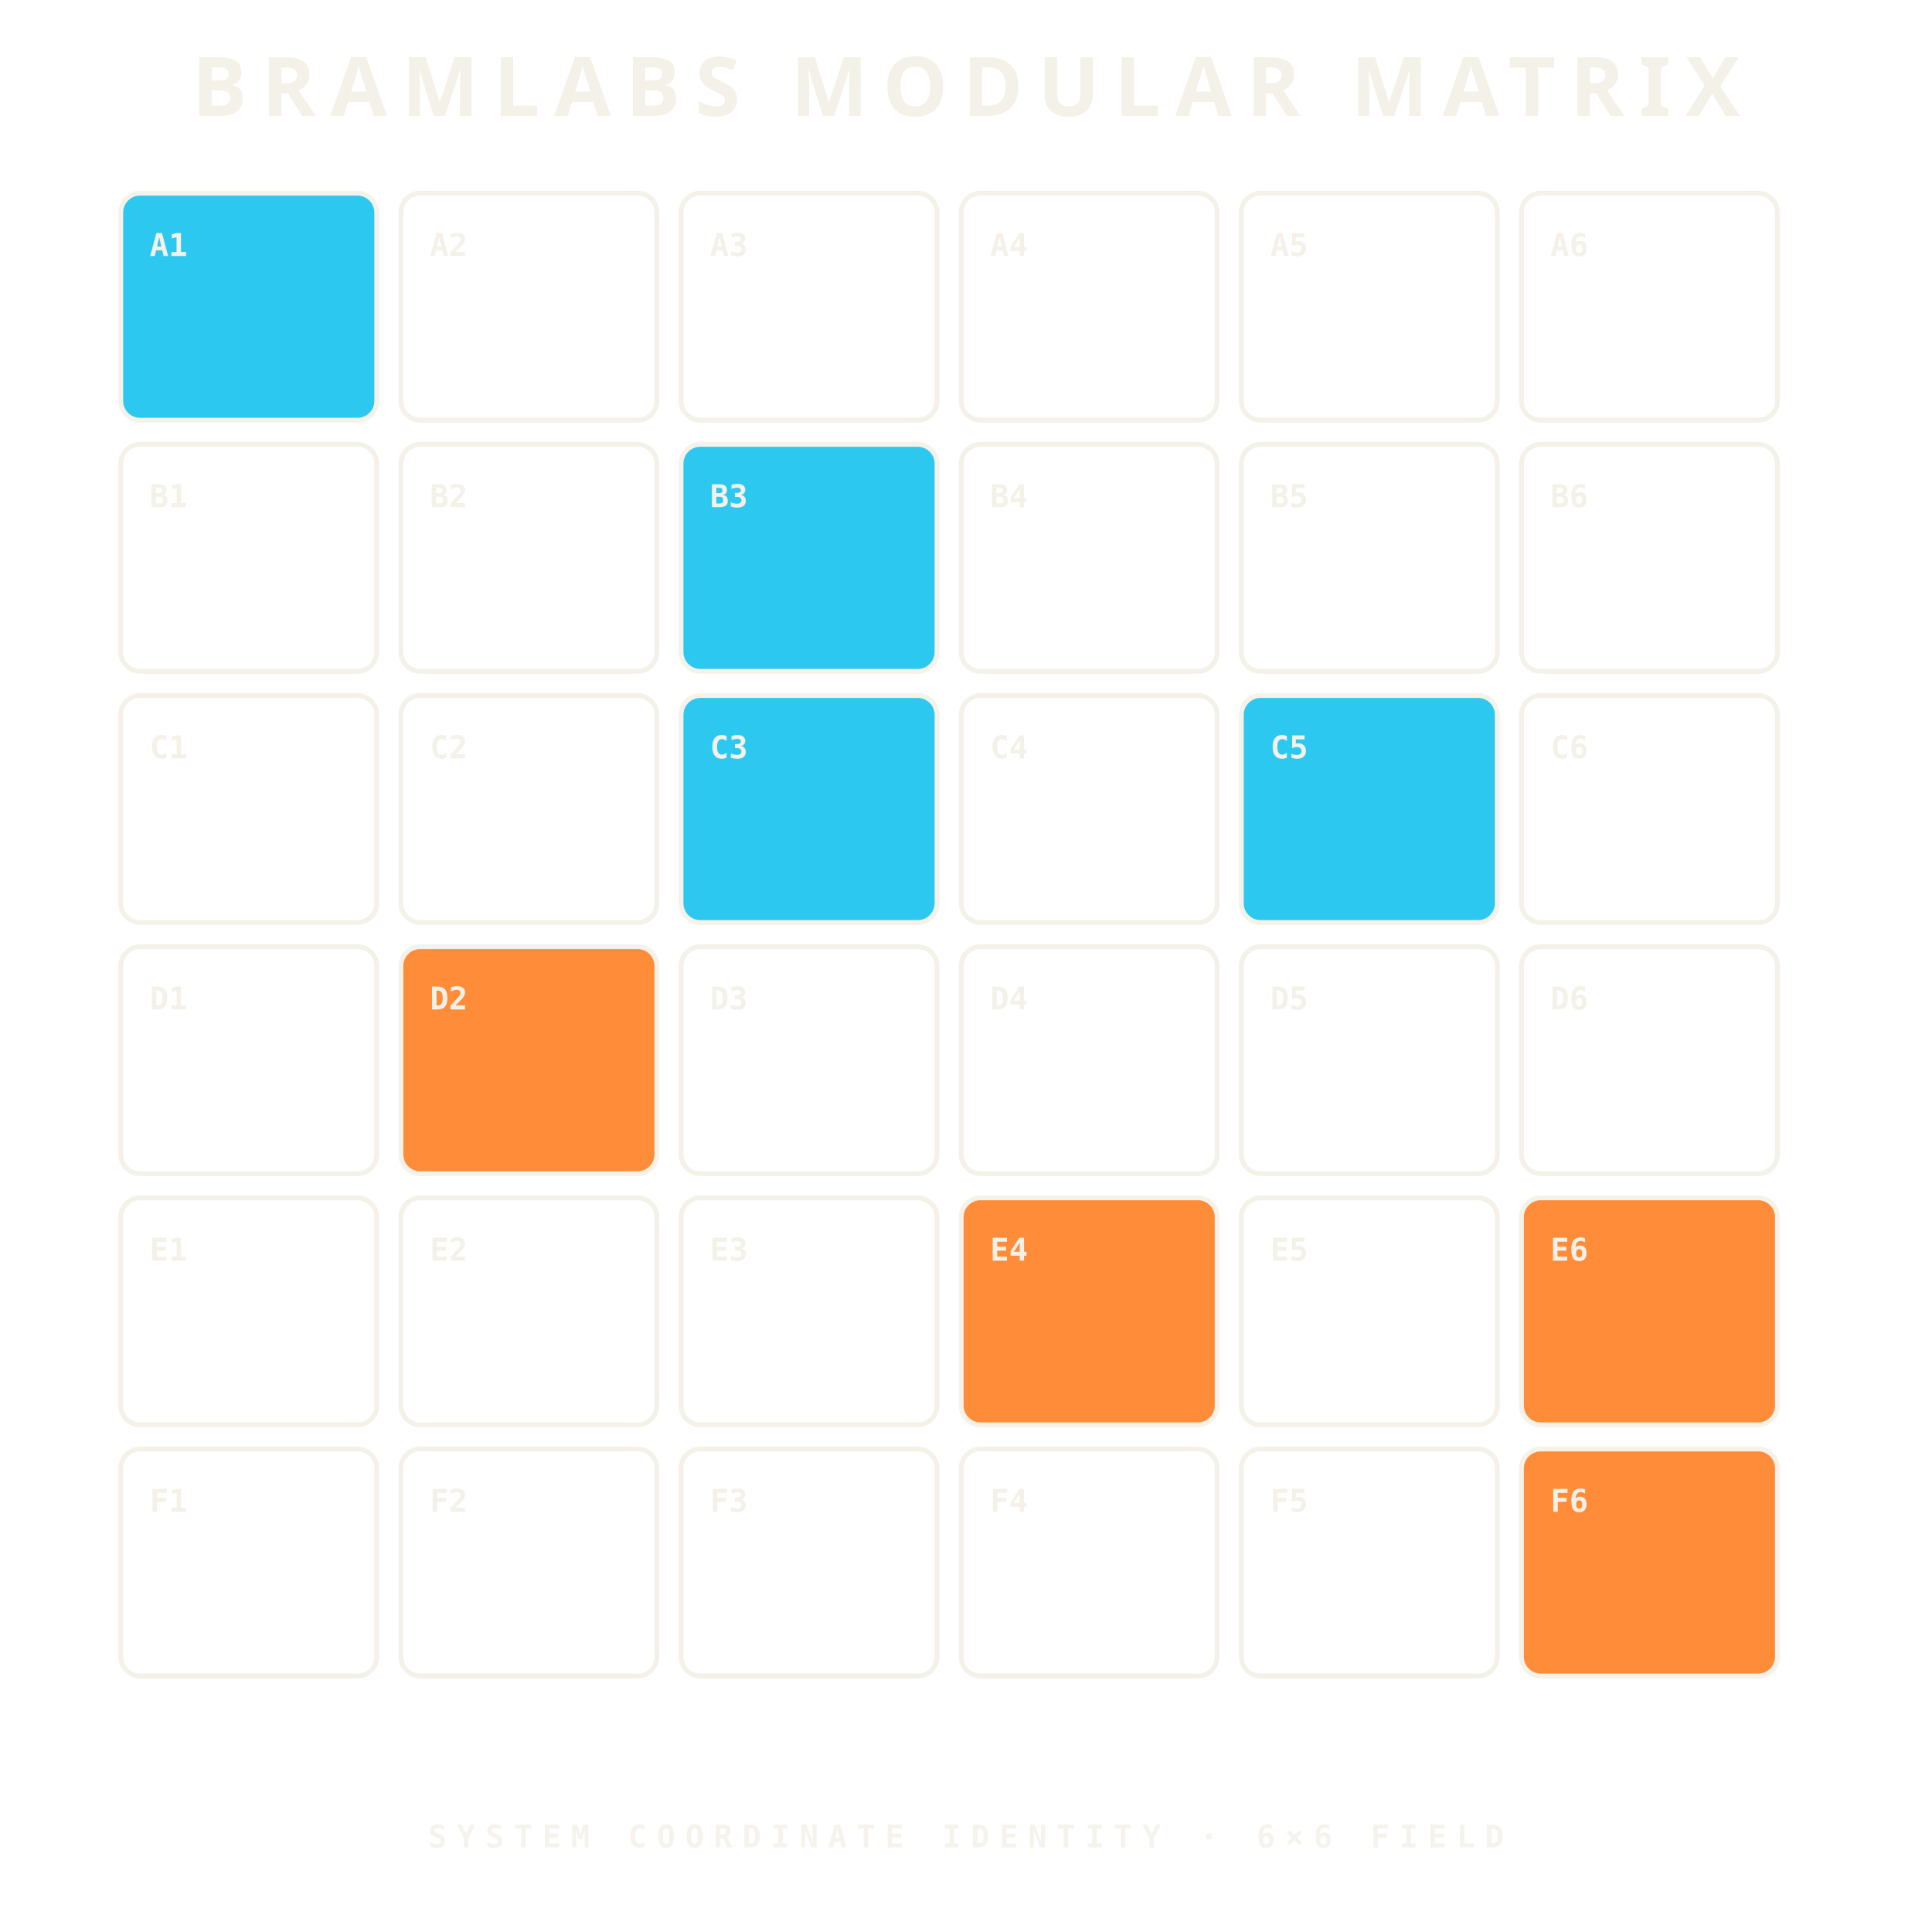
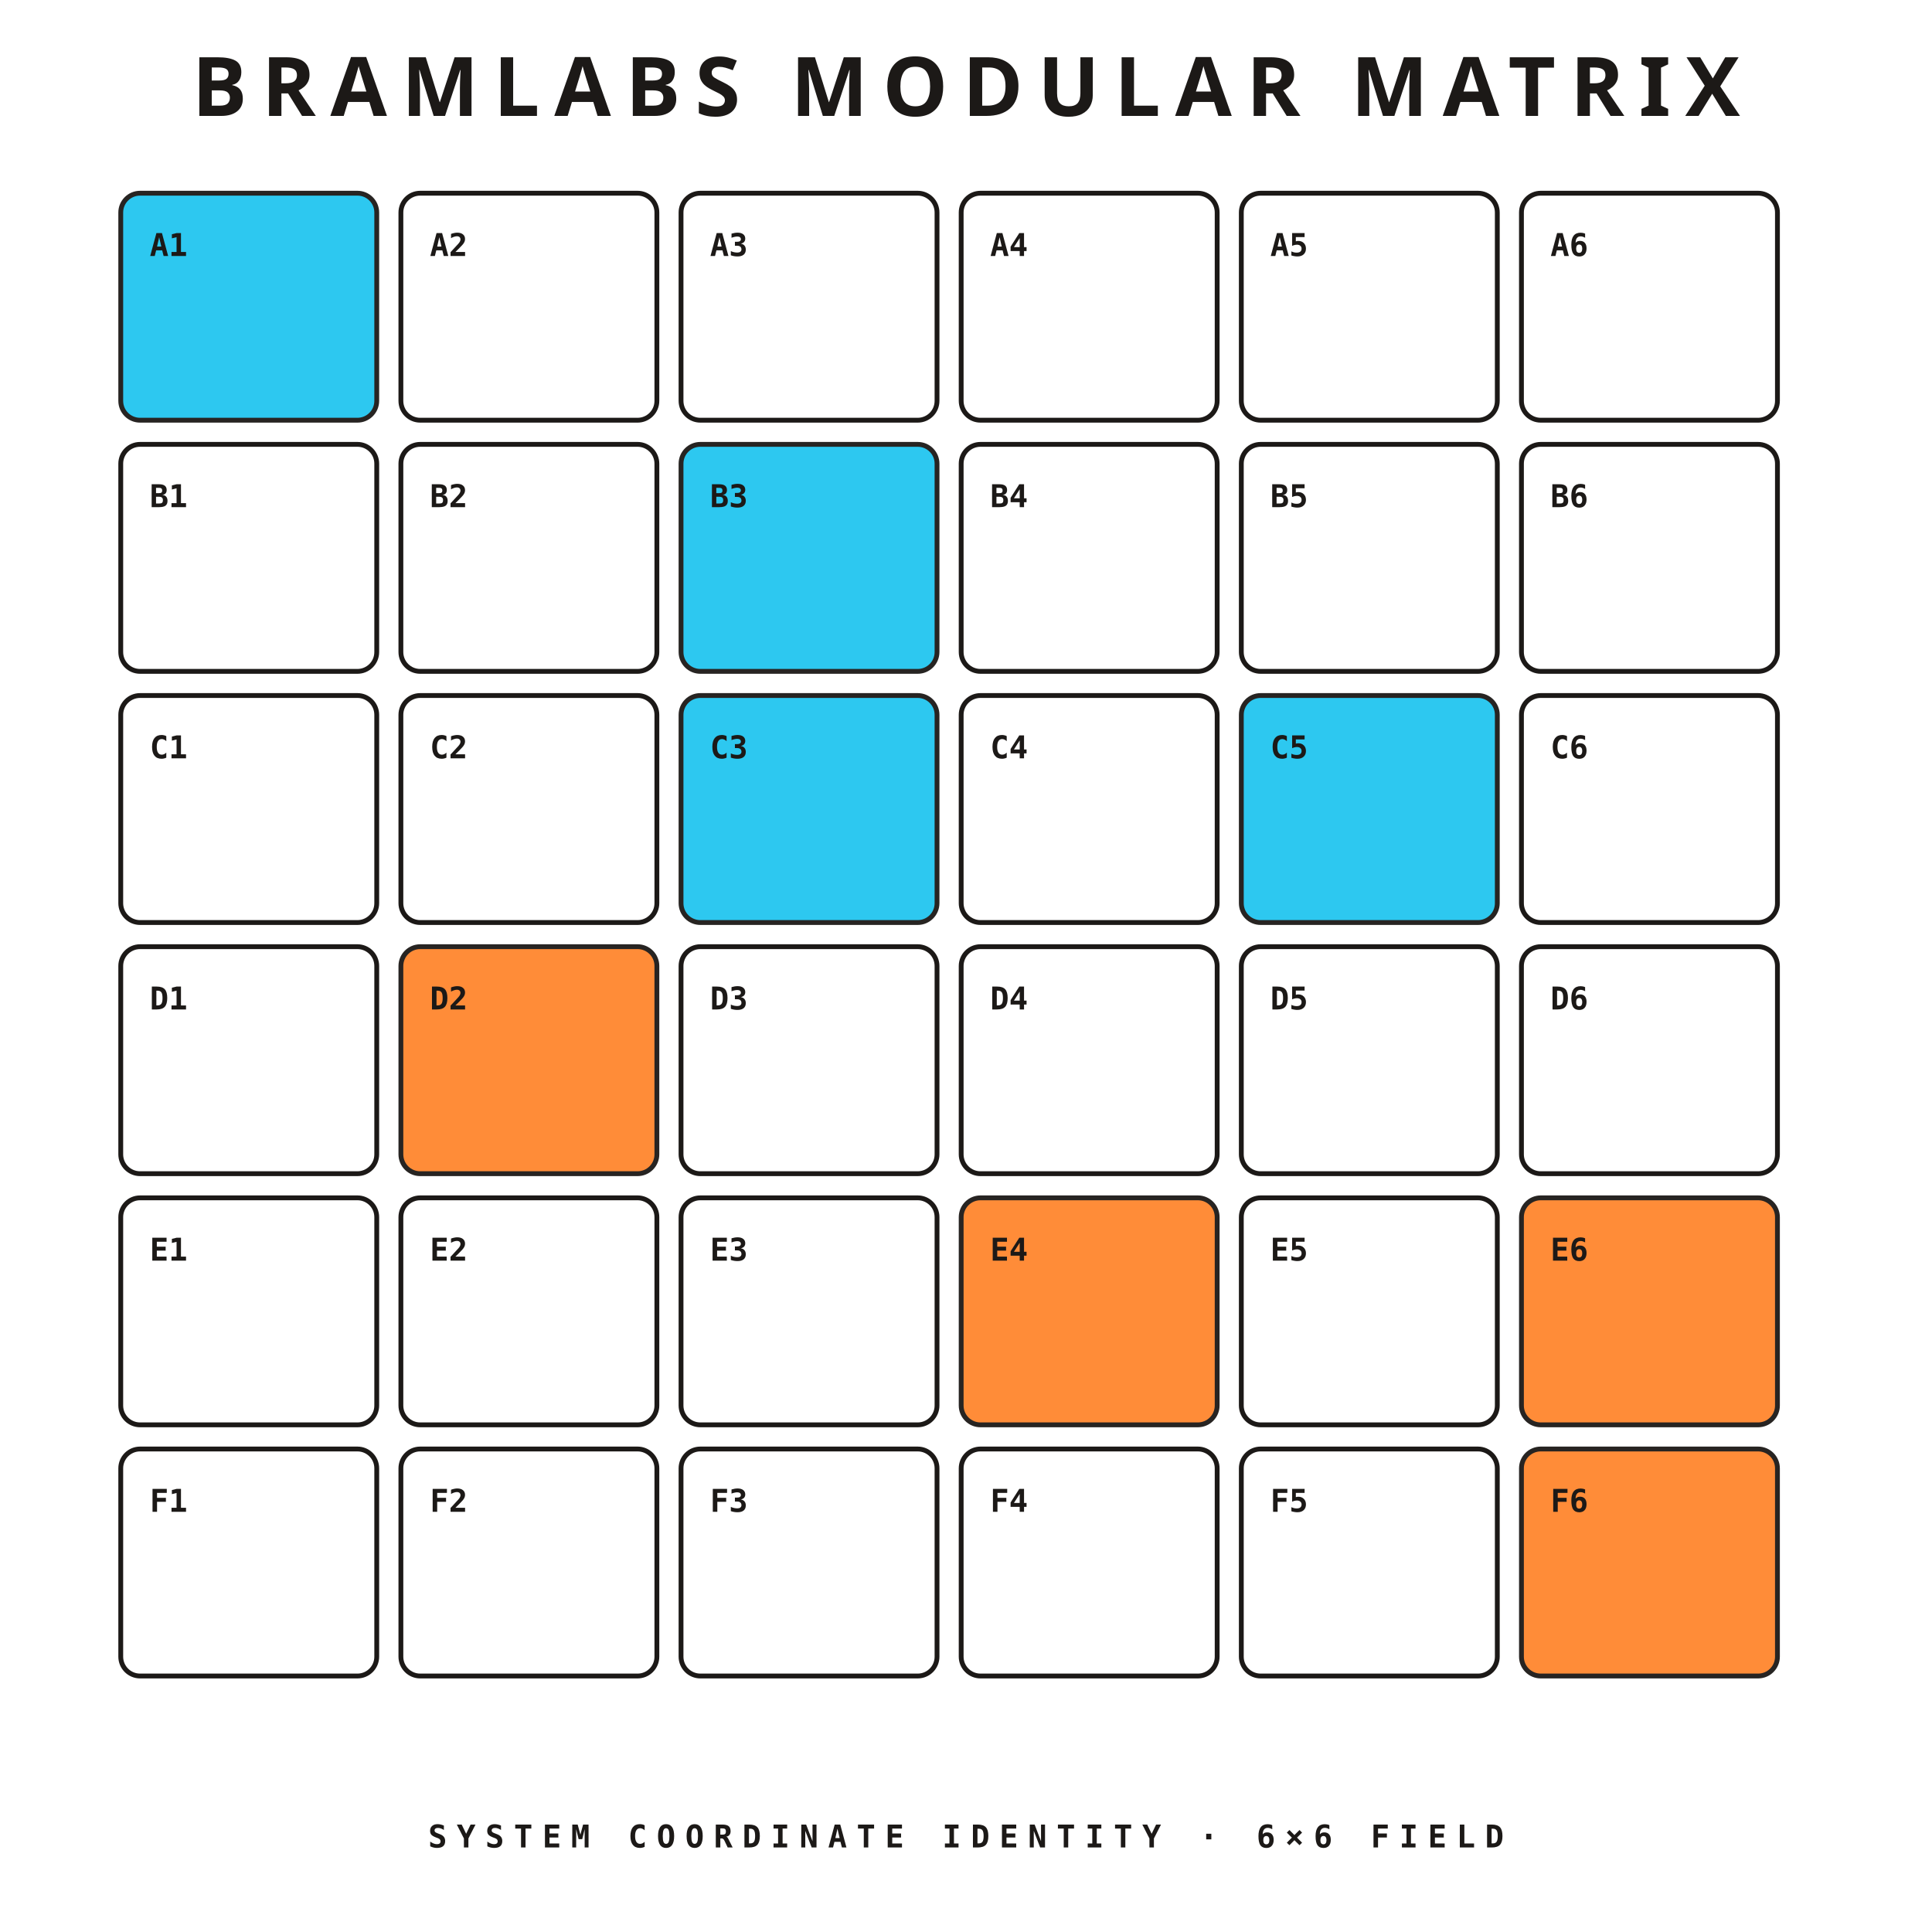
<svg xmlns="http://www.w3.org/2000/svg" viewBox="0 0 800 800" fill="none">
-   <rect x="50" y="80" width="106" height="94" rx="8" stroke="#F4F1E9" stroke-width="2" fill="#23C5EF" opacity="0.95" />
-   <text x="62" y="106" font-family="ui-monospace,monospace" font-size="13" font-weight="800" fill="#F4F1E9">A1</text>
-   <rect x="166" y="80" width="106" height="94" rx="8" stroke="#F4F1E9" stroke-width="2" fill="none" opacity="1" />
-   <text x="178" y="106" font-family="ui-monospace,monospace" font-size="13" font-weight="800" fill="#F4F1E9">A2</text>
-   <rect x="282" y="80" width="106" height="94" rx="8" stroke="#F4F1E9" stroke-width="2" fill="none" opacity="1" />
-   <text x="294" y="106" font-family="ui-monospace,monospace" font-size="13" font-weight="800" fill="#F4F1E9">A3</text>
-   <rect x="398" y="80" width="106" height="94" rx="8" stroke="#F4F1E9" stroke-width="2" fill="none" opacity="1" />
-   <text x="410" y="106" font-family="ui-monospace,monospace" font-size="13" font-weight="800" fill="#F4F1E9">A4</text>
-   <rect x="514" y="80" width="106" height="94" rx="8" stroke="#F4F1E9" stroke-width="2" fill="none" opacity="1" />
-   <text x="526" y="106" font-family="ui-monospace,monospace" font-size="13" font-weight="800" fill="#F4F1E9">A5</text>
-   <rect x="630" y="80" width="106" height="94" rx="8" stroke="#F4F1E9" stroke-width="2" fill="none" opacity="1" />
-   <text x="642" y="106" font-family="ui-monospace,monospace" font-size="13" font-weight="800" fill="#F4F1E9">A6</text>
-   <rect x="50" y="184" width="106" height="94" rx="8" stroke="#F4F1E9" stroke-width="2" fill="none" opacity="1" />
-   <text x="62" y="210" font-family="ui-monospace,monospace" font-size="13" font-weight="800" fill="#F4F1E9">B1</text>
-   <rect x="166" y="184" width="106" height="94" rx="8" stroke="#F4F1E9" stroke-width="2" fill="none" opacity="1" />
-   <text x="178" y="210" font-family="ui-monospace,monospace" font-size="13" font-weight="800" fill="#F4F1E9">B2</text>
-   <rect x="282" y="184" width="106" height="94" rx="8" stroke="#F4F1E9" stroke-width="2" fill="#23C5EF" opacity="0.95" />
-   <text x="294" y="210" font-family="ui-monospace,monospace" font-size="13" font-weight="800" fill="#F4F1E9">B3</text>
-   <rect x="398" y="184" width="106" height="94" rx="8" stroke="#F4F1E9" stroke-width="2" fill="none" opacity="1" />
-   <text x="410" y="210" font-family="ui-monospace,monospace" font-size="13" font-weight="800" fill="#F4F1E9">B4</text>
-   <rect x="514" y="184" width="106" height="94" rx="8" stroke="#F4F1E9" stroke-width="2" fill="none" opacity="1" />
-   <text x="526" y="210" font-family="ui-monospace,monospace" font-size="13" font-weight="800" fill="#F4F1E9">B5</text>
-   <rect x="630" y="184" width="106" height="94" rx="8" stroke="#F4F1E9" stroke-width="2" fill="none" opacity="1" />
-   <text x="642" y="210" font-family="ui-monospace,monospace" font-size="13" font-weight="800" fill="#F4F1E9">B6</text>
-   <rect x="50" y="288" width="106" height="94" rx="8" stroke="#F4F1E9" stroke-width="2" fill="none" opacity="1" />
-   <text x="62" y="314" font-family="ui-monospace,monospace" font-size="13" font-weight="800" fill="#F4F1E9">C1</text>
-   <rect x="166" y="288" width="106" height="94" rx="8" stroke="#F4F1E9" stroke-width="2" fill="none" opacity="1" />
-   <text x="178" y="314" font-family="ui-monospace,monospace" font-size="13" font-weight="800" fill="#F4F1E9">C2</text>
-   <rect x="282" y="288" width="106" height="94" rx="8" stroke="#F4F1E9" stroke-width="2" fill="#23C5EF" opacity="0.95" />
-   <text x="294" y="314" font-family="ui-monospace,monospace" font-size="13" font-weight="800" fill="#F4F1E9">C3</text>
-   <rect x="398" y="288" width="106" height="94" rx="8" stroke="#F4F1E9" stroke-width="2" fill="none" opacity="1" />
-   <text x="410" y="314" font-family="ui-monospace,monospace" font-size="13" font-weight="800" fill="#F4F1E9">C4</text>
-   <rect x="514" y="288" width="106" height="94" rx="8" stroke="#F4F1E9" stroke-width="2" fill="#23C5EF" opacity="0.95" />
-   <text x="526" y="314" font-family="ui-monospace,monospace" font-size="13" font-weight="800" fill="#F4F1E9">C5</text>
-   <rect x="630" y="288" width="106" height="94" rx="8" stroke="#F4F1E9" stroke-width="2" fill="none" opacity="1" />
-   <text x="642" y="314" font-family="ui-monospace,monospace" font-size="13" font-weight="800" fill="#F4F1E9">C6</text>
-   <rect x="50" y="392" width="106" height="94" rx="8" stroke="#F4F1E9" stroke-width="2" fill="none" opacity="1" />
-   <text x="62" y="418" font-family="ui-monospace,monospace" font-size="13" font-weight="800" fill="#F4F1E9">D1</text>
-   <rect x="166" y="392" width="106" height="94" rx="8" stroke="#F4F1E9" stroke-width="2" fill="#FF862E" opacity="0.95" />
-   <text x="178" y="418" font-family="ui-monospace,monospace" font-size="13" font-weight="800" fill="#F4F1E9">D2</text>
-   <rect x="282" y="392" width="106" height="94" rx="8" stroke="#F4F1E9" stroke-width="2" fill="none" opacity="1" />
-   <text x="294" y="418" font-family="ui-monospace,monospace" font-size="13" font-weight="800" fill="#F4F1E9">D3</text>
-   <rect x="398" y="392" width="106" height="94" rx="8" stroke="#F4F1E9" stroke-width="2" fill="none" opacity="1" />
-   <text x="410" y="418" font-family="ui-monospace,monospace" font-size="13" font-weight="800" fill="#F4F1E9">D4</text>
-   <rect x="514" y="392" width="106" height="94" rx="8" stroke="#F4F1E9" stroke-width="2" fill="none" opacity="1" />
-   <text x="526" y="418" font-family="ui-monospace,monospace" font-size="13" font-weight="800" fill="#F4F1E9">D5</text>
-   <rect x="630" y="392" width="106" height="94" rx="8" stroke="#F4F1E9" stroke-width="2" fill="none" opacity="1" />
-   <text x="642" y="418" font-family="ui-monospace,monospace" font-size="13" font-weight="800" fill="#F4F1E9">D6</text>
-   <rect x="50" y="496" width="106" height="94" rx="8" stroke="#F4F1E9" stroke-width="2" fill="none" opacity="1" />
-   <text x="62" y="522" font-family="ui-monospace,monospace" font-size="13" font-weight="800" fill="#F4F1E9">E1</text>
-   <rect x="166" y="496" width="106" height="94" rx="8" stroke="#F4F1E9" stroke-width="2" fill="none" opacity="1" />
-   <text x="178" y="522" font-family="ui-monospace,monospace" font-size="13" font-weight="800" fill="#F4F1E9">E2</text>
-   <rect x="282" y="496" width="106" height="94" rx="8" stroke="#F4F1E9" stroke-width="2" fill="none" opacity="1" />
-   <text x="294" y="522" font-family="ui-monospace,monospace" font-size="13" font-weight="800" fill="#F4F1E9">E3</text>
-   <rect x="398" y="496" width="106" height="94" rx="8" stroke="#F4F1E9" stroke-width="2" fill="#FF862E" opacity="0.95" />
-   <text x="410" y="522" font-family="ui-monospace,monospace" font-size="13" font-weight="800" fill="#F4F1E9">E4</text>
-   <rect x="514" y="496" width="106" height="94" rx="8" stroke="#F4F1E9" stroke-width="2" fill="none" opacity="1" />
-   <text x="526" y="522" font-family="ui-monospace,monospace" font-size="13" font-weight="800" fill="#F4F1E9">E5</text>
-   <rect x="630" y="496" width="106" height="94" rx="8" stroke="#F4F1E9" stroke-width="2" fill="#FF862E" opacity="0.95" />
-   <text x="642" y="522" font-family="ui-monospace,monospace" font-size="13" font-weight="800" fill="#F4F1E9">E6</text>
-   <rect x="50" y="600" width="106" height="94" rx="8" stroke="#F4F1E9" stroke-width="2" fill="none" opacity="1" />
-   <text x="62" y="626" font-family="ui-monospace,monospace" font-size="13" font-weight="800" fill="#F4F1E9">F1</text>
-   <rect x="166" y="600" width="106" height="94" rx="8" stroke="#F4F1E9" stroke-width="2" fill="none" opacity="1" />
-   <text x="178" y="626" font-family="ui-monospace,monospace" font-size="13" font-weight="800" fill="#F4F1E9">F2</text>
-   <rect x="282" y="600" width="106" height="94" rx="8" stroke="#F4F1E9" stroke-width="2" fill="none" opacity="1" />
-   <text x="294" y="626" font-family="ui-monospace,monospace" font-size="13" font-weight="800" fill="#F4F1E9">F3</text>
-   <rect x="398" y="600" width="106" height="94" rx="8" stroke="#F4F1E9" stroke-width="2" fill="none" opacity="1" />
-   <text x="410" y="626" font-family="ui-monospace,monospace" font-size="13" font-weight="800" fill="#F4F1E9">F4</text>
-   <rect x="514" y="600" width="106" height="94" rx="8" stroke="#F4F1E9" stroke-width="2" fill="none" opacity="1" />
-   <text x="526" y="626" font-family="ui-monospace,monospace" font-size="13" font-weight="800" fill="#F4F1E9">F5</text>
-   <rect x="630" y="600" width="106" height="94" rx="8" stroke="#F4F1E9" stroke-width="2" fill="#FF862E" opacity="0.95" />
-   <text x="642" y="626" font-family="ui-monospace,monospace" font-size="13" font-weight="800" fill="#F4F1E9">F6</text>
-   <text x="400" y="48" text-anchor="middle" font-family="system-ui,sans-serif" font-size="34" font-weight="900" fill="#F4F1E9" letter-spacing="6">BRAMLABS MODULAR MATRIX</text>
-   <text x="400" y="765" text-anchor="middle" font-family="ui-monospace,monospace" font-size="13" font-weight="700" fill="rgba(244, 241, 233, 0.85)" letter-spacing="4">SYSTEM COORDINATE IDENTITY · 6×6 FIELD</text>
+   <rect x="50" y="80" width="106" height="94" rx="8" stroke="#1C1917" stroke-width="2" fill="#23C5EF" opacity="0.95" />
+   <text x="62" y="106" font-family="ui-monospace,monospace" font-size="13" font-weight="800" fill="#1C1917">A1</text>
+   <rect x="166" y="80" width="106" height="94" rx="8" stroke="#1C1917" stroke-width="2" fill="none" opacity="1" />
+   <text x="178" y="106" font-family="ui-monospace,monospace" font-size="13" font-weight="800" fill="#1C1917">A2</text>
+   <rect x="282" y="80" width="106" height="94" rx="8" stroke="#1C1917" stroke-width="2" fill="none" opacity="1" />
+   <text x="294" y="106" font-family="ui-monospace,monospace" font-size="13" font-weight="800" fill="#1C1917">A3</text>
+   <rect x="398" y="80" width="106" height="94" rx="8" stroke="#1C1917" stroke-width="2" fill="none" opacity="1" />
+   <text x="410" y="106" font-family="ui-monospace,monospace" font-size="13" font-weight="800" fill="#1C1917">A4</text>
+   <rect x="514" y="80" width="106" height="94" rx="8" stroke="#1C1917" stroke-width="2" fill="none" opacity="1" />
+   <text x="526" y="106" font-family="ui-monospace,monospace" font-size="13" font-weight="800" fill="#1C1917">A5</text>
+   <rect x="630" y="80" width="106" height="94" rx="8" stroke="#1C1917" stroke-width="2" fill="none" opacity="1" />
+   <text x="642" y="106" font-family="ui-monospace,monospace" font-size="13" font-weight="800" fill="#1C1917">A6</text>
+   <rect x="50" y="184" width="106" height="94" rx="8" stroke="#1C1917" stroke-width="2" fill="none" opacity="1" />
+   <text x="62" y="210" font-family="ui-monospace,monospace" font-size="13" font-weight="800" fill="#1C1917">B1</text>
+   <rect x="166" y="184" width="106" height="94" rx="8" stroke="#1C1917" stroke-width="2" fill="none" opacity="1" />
+   <text x="178" y="210" font-family="ui-monospace,monospace" font-size="13" font-weight="800" fill="#1C1917">B2</text>
+   <rect x="282" y="184" width="106" height="94" rx="8" stroke="#1C1917" stroke-width="2" fill="#23C5EF" opacity="0.95" />
+   <text x="294" y="210" font-family="ui-monospace,monospace" font-size="13" font-weight="800" fill="#1C1917">B3</text>
+   <rect x="398" y="184" width="106" height="94" rx="8" stroke="#1C1917" stroke-width="2" fill="none" opacity="1" />
+   <text x="410" y="210" font-family="ui-monospace,monospace" font-size="13" font-weight="800" fill="#1C1917">B4</text>
+   <rect x="514" y="184" width="106" height="94" rx="8" stroke="#1C1917" stroke-width="2" fill="none" opacity="1" />
+   <text x="526" y="210" font-family="ui-monospace,monospace" font-size="13" font-weight="800" fill="#1C1917">B5</text>
+   <rect x="630" y="184" width="106" height="94" rx="8" stroke="#1C1917" stroke-width="2" fill="none" opacity="1" />
+   <text x="642" y="210" font-family="ui-monospace,monospace" font-size="13" font-weight="800" fill="#1C1917">B6</text>
+   <rect x="50" y="288" width="106" height="94" rx="8" stroke="#1C1917" stroke-width="2" fill="none" opacity="1" />
+   <text x="62" y="314" font-family="ui-monospace,monospace" font-size="13" font-weight="800" fill="#1C1917">C1</text>
+   <rect x="166" y="288" width="106" height="94" rx="8" stroke="#1C1917" stroke-width="2" fill="none" opacity="1" />
+   <text x="178" y="314" font-family="ui-monospace,monospace" font-size="13" font-weight="800" fill="#1C1917">C2</text>
+   <rect x="282" y="288" width="106" height="94" rx="8" stroke="#1C1917" stroke-width="2" fill="#23C5EF" opacity="0.95" />
+   <text x="294" y="314" font-family="ui-monospace,monospace" font-size="13" font-weight="800" fill="#1C1917">C3</text>
+   <rect x="398" y="288" width="106" height="94" rx="8" stroke="#1C1917" stroke-width="2" fill="none" opacity="1" />
+   <text x="410" y="314" font-family="ui-monospace,monospace" font-size="13" font-weight="800" fill="#1C1917">C4</text>
+   <rect x="514" y="288" width="106" height="94" rx="8" stroke="#1C1917" stroke-width="2" fill="#23C5EF" opacity="0.95" />
+   <text x="526" y="314" font-family="ui-monospace,monospace" font-size="13" font-weight="800" fill="#1C1917">C5</text>
+   <rect x="630" y="288" width="106" height="94" rx="8" stroke="#1C1917" stroke-width="2" fill="none" opacity="1" />
+   <text x="642" y="314" font-family="ui-monospace,monospace" font-size="13" font-weight="800" fill="#1C1917">C6</text>
+   <rect x="50" y="392" width="106" height="94" rx="8" stroke="#1C1917" stroke-width="2" fill="none" opacity="1" />
+   <text x="62" y="418" font-family="ui-monospace,monospace" font-size="13" font-weight="800" fill="#1C1917">D1</text>
+   <rect x="166" y="392" width="106" height="94" rx="8" stroke="#1C1917" stroke-width="2" fill="#FF862E" opacity="0.95" />
+   <text x="178" y="418" font-family="ui-monospace,monospace" font-size="13" font-weight="800" fill="#1C1917">D2</text>
+   <rect x="282" y="392" width="106" height="94" rx="8" stroke="#1C1917" stroke-width="2" fill="none" opacity="1" />
+   <text x="294" y="418" font-family="ui-monospace,monospace" font-size="13" font-weight="800" fill="#1C1917">D3</text>
+   <rect x="398" y="392" width="106" height="94" rx="8" stroke="#1C1917" stroke-width="2" fill="none" opacity="1" />
+   <text x="410" y="418" font-family="ui-monospace,monospace" font-size="13" font-weight="800" fill="#1C1917">D4</text>
+   <rect x="514" y="392" width="106" height="94" rx="8" stroke="#1C1917" stroke-width="2" fill="none" opacity="1" />
+   <text x="526" y="418" font-family="ui-monospace,monospace" font-size="13" font-weight="800" fill="#1C1917">D5</text>
+   <rect x="630" y="392" width="106" height="94" rx="8" stroke="#1C1917" stroke-width="2" fill="none" opacity="1" />
+   <text x="642" y="418" font-family="ui-monospace,monospace" font-size="13" font-weight="800" fill="#1C1917">D6</text>
+   <rect x="50" y="496" width="106" height="94" rx="8" stroke="#1C1917" stroke-width="2" fill="none" opacity="1" />
+   <text x="62" y="522" font-family="ui-monospace,monospace" font-size="13" font-weight="800" fill="#1C1917">E1</text>
+   <rect x="166" y="496" width="106" height="94" rx="8" stroke="#1C1917" stroke-width="2" fill="none" opacity="1" />
+   <text x="178" y="522" font-family="ui-monospace,monospace" font-size="13" font-weight="800" fill="#1C1917">E2</text>
+   <rect x="282" y="496" width="106" height="94" rx="8" stroke="#1C1917" stroke-width="2" fill="none" opacity="1" />
+   <text x="294" y="522" font-family="ui-monospace,monospace" font-size="13" font-weight="800" fill="#1C1917">E3</text>
+   <rect x="398" y="496" width="106" height="94" rx="8" stroke="#1C1917" stroke-width="2" fill="#FF862E" opacity="0.95" />
+   <text x="410" y="522" font-family="ui-monospace,monospace" font-size="13" font-weight="800" fill="#1C1917">E4</text>
+   <rect x="514" y="496" width="106" height="94" rx="8" stroke="#1C1917" stroke-width="2" fill="none" opacity="1" />
+   <text x="526" y="522" font-family="ui-monospace,monospace" font-size="13" font-weight="800" fill="#1C1917">E5</text>
+   <rect x="630" y="496" width="106" height="94" rx="8" stroke="#1C1917" stroke-width="2" fill="#FF862E" opacity="0.95" />
+   <text x="642" y="522" font-family="ui-monospace,monospace" font-size="13" font-weight="800" fill="#1C1917">E6</text>
+   <rect x="50" y="600" width="106" height="94" rx="8" stroke="#1C1917" stroke-width="2" fill="none" opacity="1" />
+   <text x="62" y="626" font-family="ui-monospace,monospace" font-size="13" font-weight="800" fill="#1C1917">F1</text>
+   <rect x="166" y="600" width="106" height="94" rx="8" stroke="#1C1917" stroke-width="2" fill="none" opacity="1" />
+   <text x="178" y="626" font-family="ui-monospace,monospace" font-size="13" font-weight="800" fill="#1C1917">F2</text>
+   <rect x="282" y="600" width="106" height="94" rx="8" stroke="#1C1917" stroke-width="2" fill="none" opacity="1" />
+   <text x="294" y="626" font-family="ui-monospace,monospace" font-size="13" font-weight="800" fill="#1C1917">F3</text>
+   <rect x="398" y="600" width="106" height="94" rx="8" stroke="#1C1917" stroke-width="2" fill="none" opacity="1" />
+   <text x="410" y="626" font-family="ui-monospace,monospace" font-size="13" font-weight="800" fill="#1C1917">F4</text>
+   <rect x="514" y="600" width="106" height="94" rx="8" stroke="#1C1917" stroke-width="2" fill="none" opacity="1" />
+   <text x="526" y="626" font-family="ui-monospace,monospace" font-size="13" font-weight="800" fill="#1C1917">F5</text>
+   <rect x="630" y="600" width="106" height="94" rx="8" stroke="#1C1917" stroke-width="2" fill="#FF862E" opacity="0.95" />
+   <text x="642" y="626" font-family="ui-monospace,monospace" font-size="13" font-weight="800" fill="#1C1917">F6</text>
+   <text x="400" y="48" text-anchor="middle" font-family="system-ui,sans-serif" font-size="34" font-weight="900" fill="#1C1917" letter-spacing="6">BRAMLABS MODULAR MATRIX</text>
+   <text x="400" y="765" text-anchor="middle" font-family="ui-monospace,monospace" font-size="13" font-weight="700" fill="#1C1917" letter-spacing="4">SYSTEM COORDINATE IDENTITY · 6×6 FIELD</text>
</svg>
